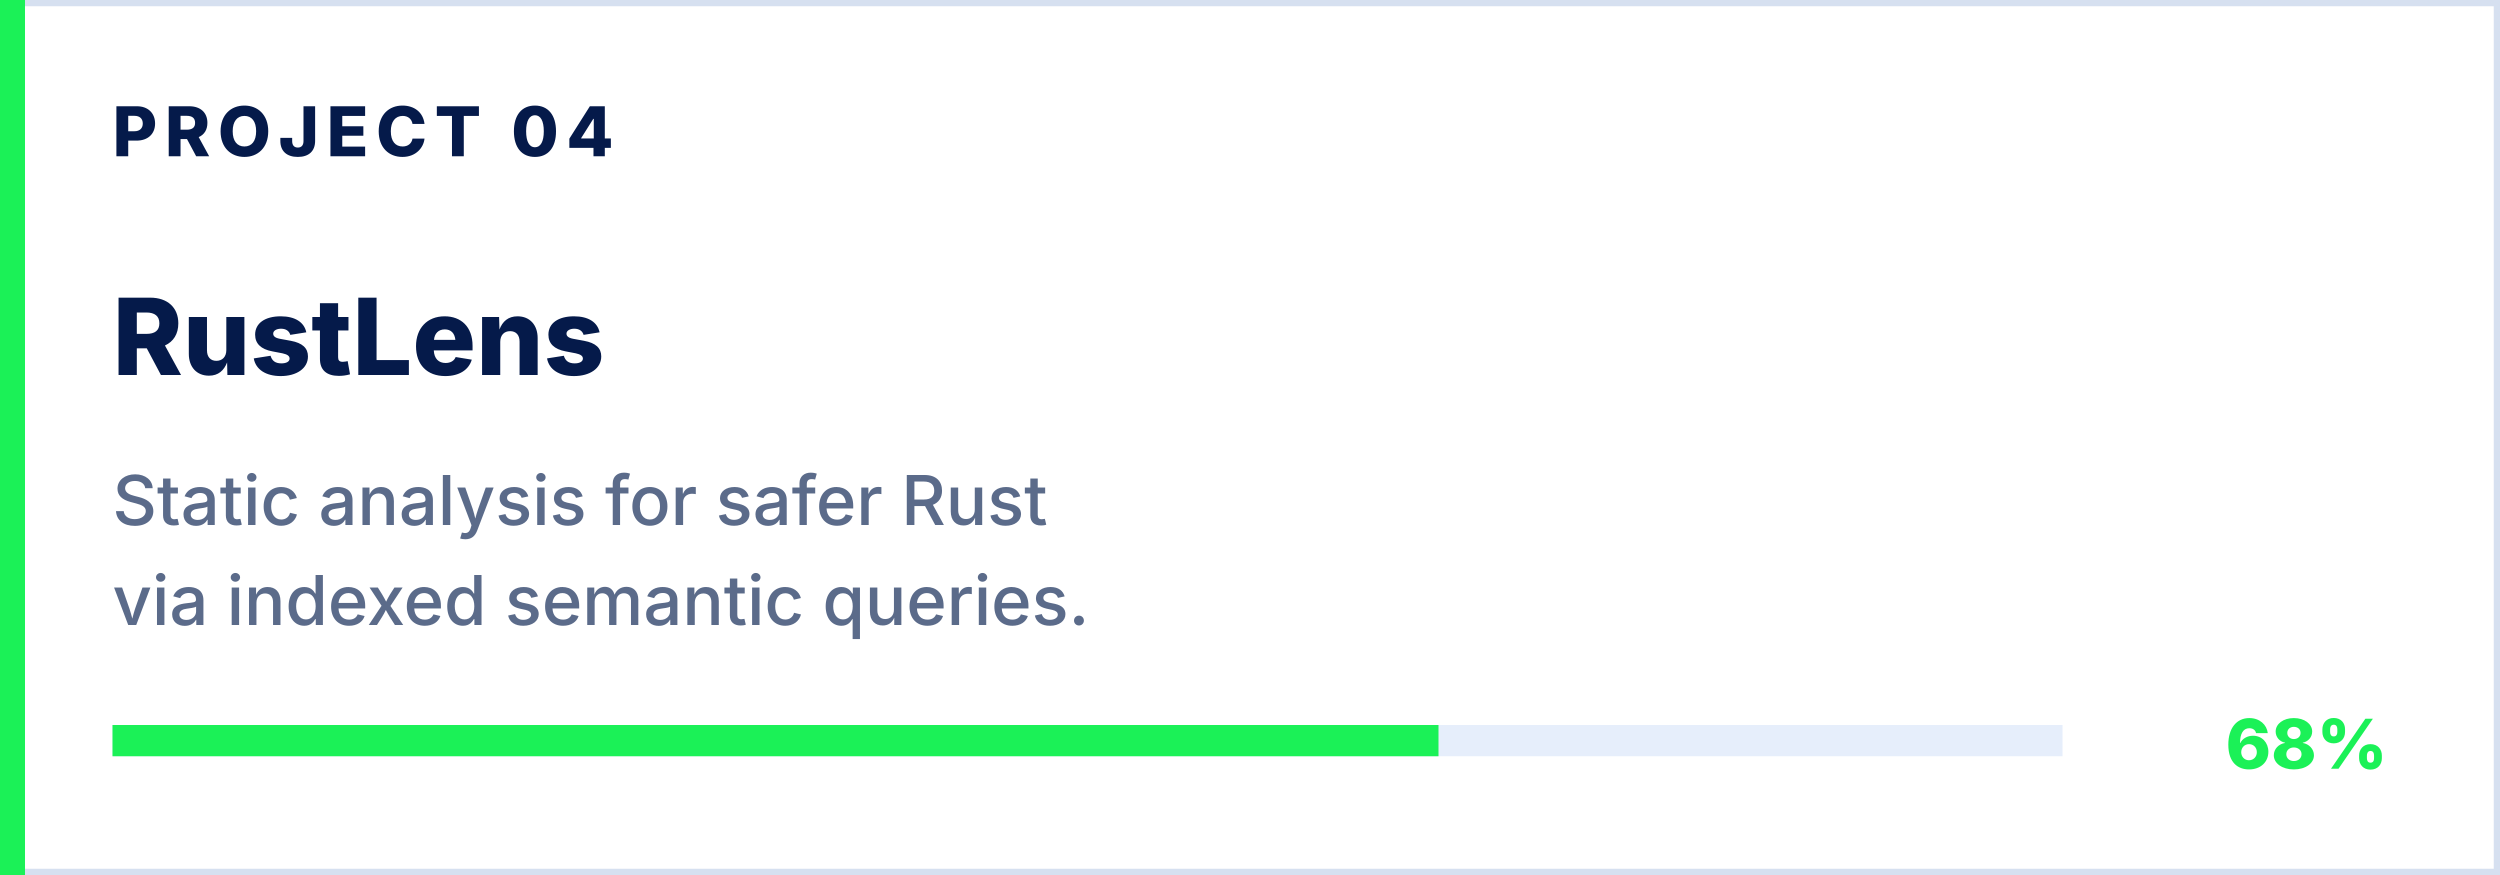
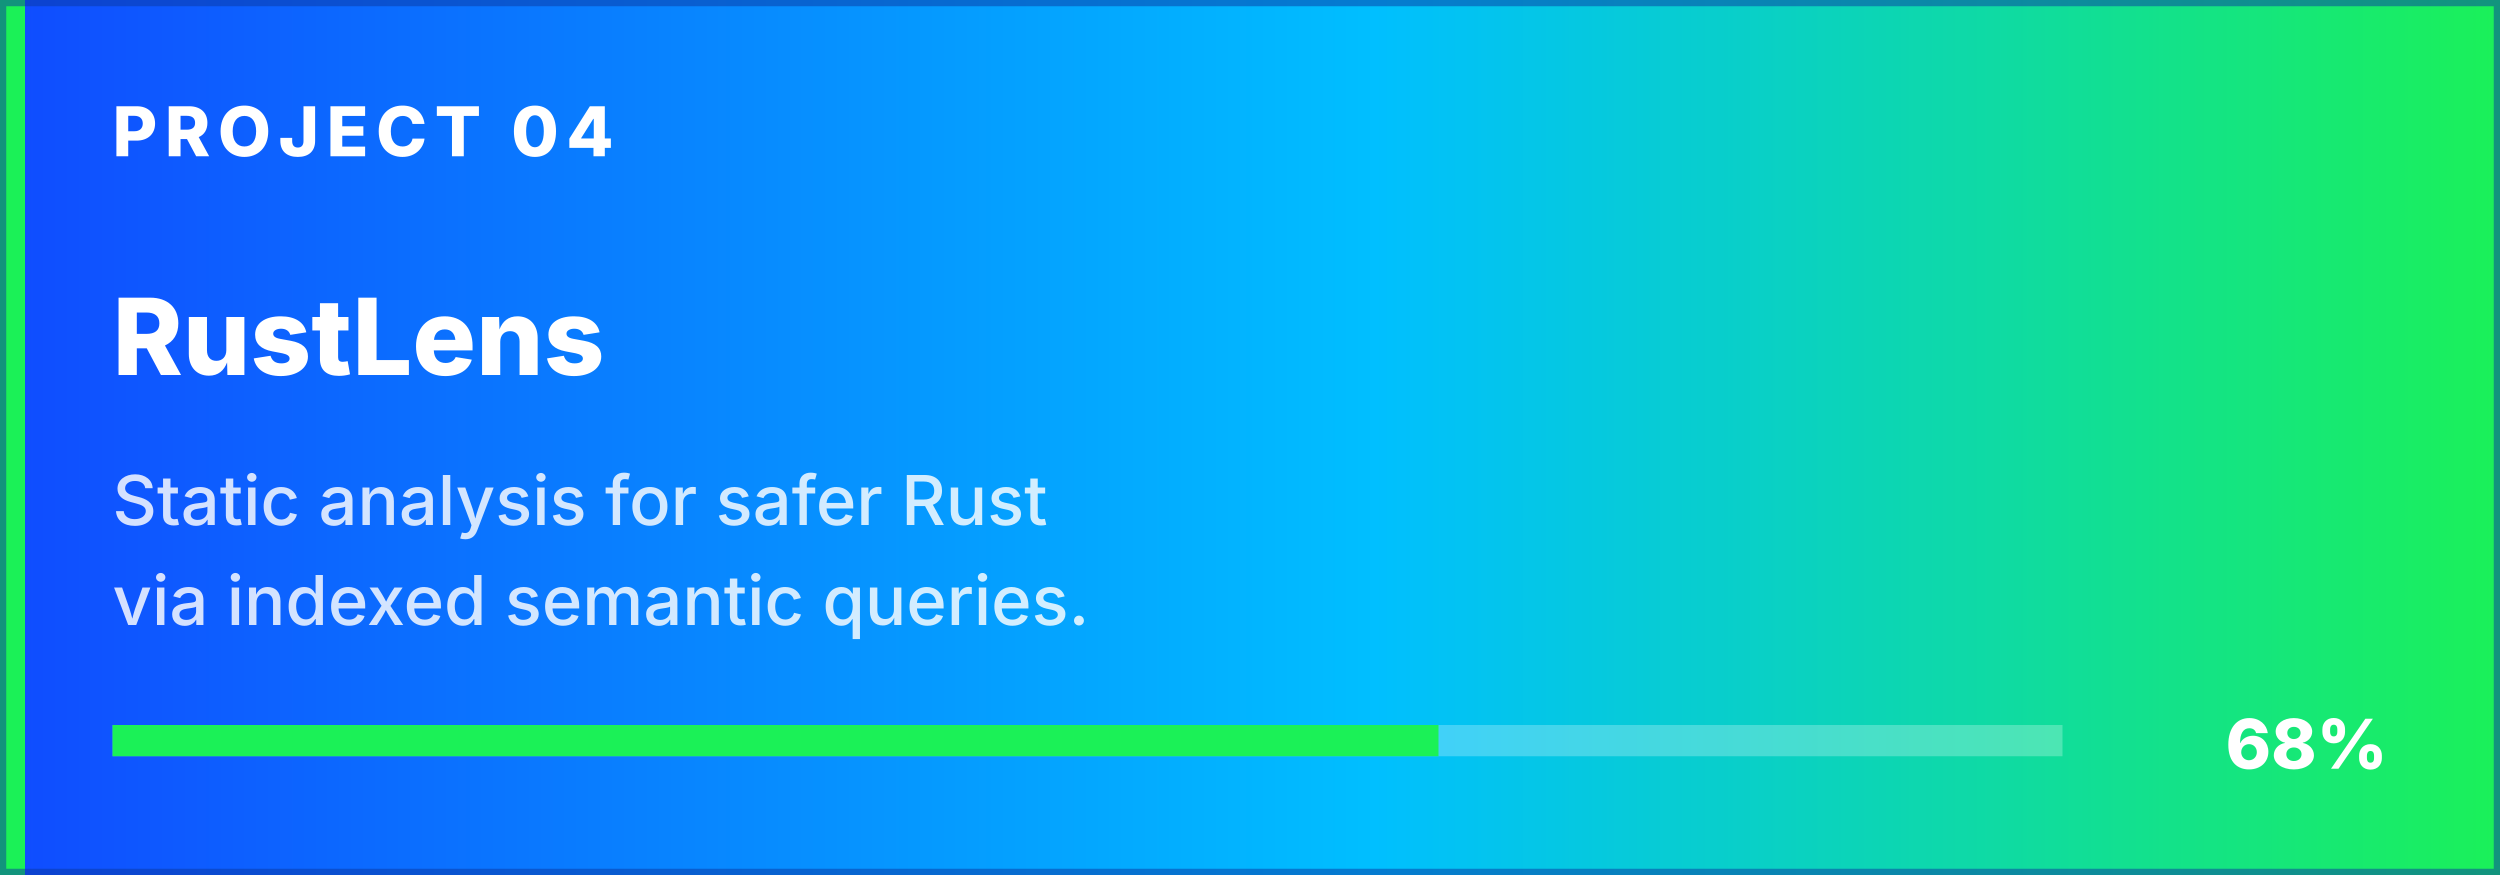
<svg xmlns="http://www.w3.org/2000/svg" width="400" height="140" viewBox="0 0 400 140" role="img">
-   <rect x="0.5" y="0.5" width="399" height="139" fill="#ffffff" stroke="#d6e0f0" />
+   <defs>
+     <linearGradient id="bg" x1="0" y1="0" x2="1" y2="0">
+       <stop offset="0" stop-color="#104AFF" />
+       <stop offset="0.55" stop-color="#00BFFF" />
+       <stop offset="1" stop-color="#1BF157" />
+     </linearGradient>
+   </defs>
+   <rect x="0" y="0" width="400" height="140" fill="url(#bg)" />
  <rect x="0" y="0" width="4" height="140" fill="#1BF157" />
-   <text x="18" y="25" font-family="'Inter','Helvetica Neue','Segoe UI',system-ui,Arial,sans-serif" font-size="11" font-weight="800" letter-spacing="1.2" fill="#051A4A">PROJECT 04</text>
-   <text x="18" y="60" font-family="'Inter','Helvetica Neue','Segoe UI',system-ui,Arial,sans-serif" font-size="17" font-weight="800" fill="#051A4A">RustLens</text>
-   <text x="18" y="84" font-family="'Inter','Helvetica Neue','Segoe UI',system-ui,Arial,sans-serif" font-size="11" font-weight="500" fill="#5b6b8a">Static analysis for safer Rust</text>
-   <text x="18" y="100" font-family="'Inter','Helvetica Neue','Segoe UI',system-ui,Arial,sans-serif" font-size="11" font-weight="500" fill="#5b6b8a">via indexed semantic queries.</text>
-   <rect x="18" y="116" width="312" height="5" fill="#e6eefb" />
+   <rect x="0.5" y="0.5" width="399" height="139" fill="none" stroke="#0B38A2" stroke-opacity="0.5" />
+   <text x="18" y="25" font-family="'Inter','Helvetica Neue','Segoe UI',system-ui,Arial,sans-serif" font-size="11" font-weight="800" letter-spacing="1.2" fill="#FFFFFF">PROJECT 04</text>
+   <text x="18" y="60" font-family="'Inter','Helvetica Neue','Segoe UI',system-ui,Arial,sans-serif" font-size="17" font-weight="800" fill="#FFFFFF">RustLens</text>
+   <text x="18" y="84" font-family="'Inter','Helvetica Neue','Segoe UI',system-ui,Arial,sans-serif" font-size="11" font-weight="500" fill="#FFFFFF" fill-opacity="0.82">Static analysis for safer Rust</text>
+   <text x="18" y="100" font-family="'Inter','Helvetica Neue','Segoe UI',system-ui,Arial,sans-serif" font-size="11" font-weight="500" fill="#FFFFFF" fill-opacity="0.82">via indexed semantic queries.</text>
+   <rect x="18" y="116" width="312" height="5" fill="#FFFFFF" fill-opacity="0.25" />
  <rect x="18" y="116" width="212.16" height="5" fill="#1BF157" />
-   <text x="382" y="123" font-family="'Inter','Helvetica Neue','Segoe UI',system-ui,Arial,sans-serif" font-size="11" font-weight="800" fill="#1BF157" text-anchor="end">68%</text>
+   <text x="382" y="123" font-family="'Inter','Helvetica Neue','Segoe UI',system-ui,Arial,sans-serif" font-size="11" font-weight="800" fill="#FFFFFF" text-anchor="end">68%</text>
</svg>
